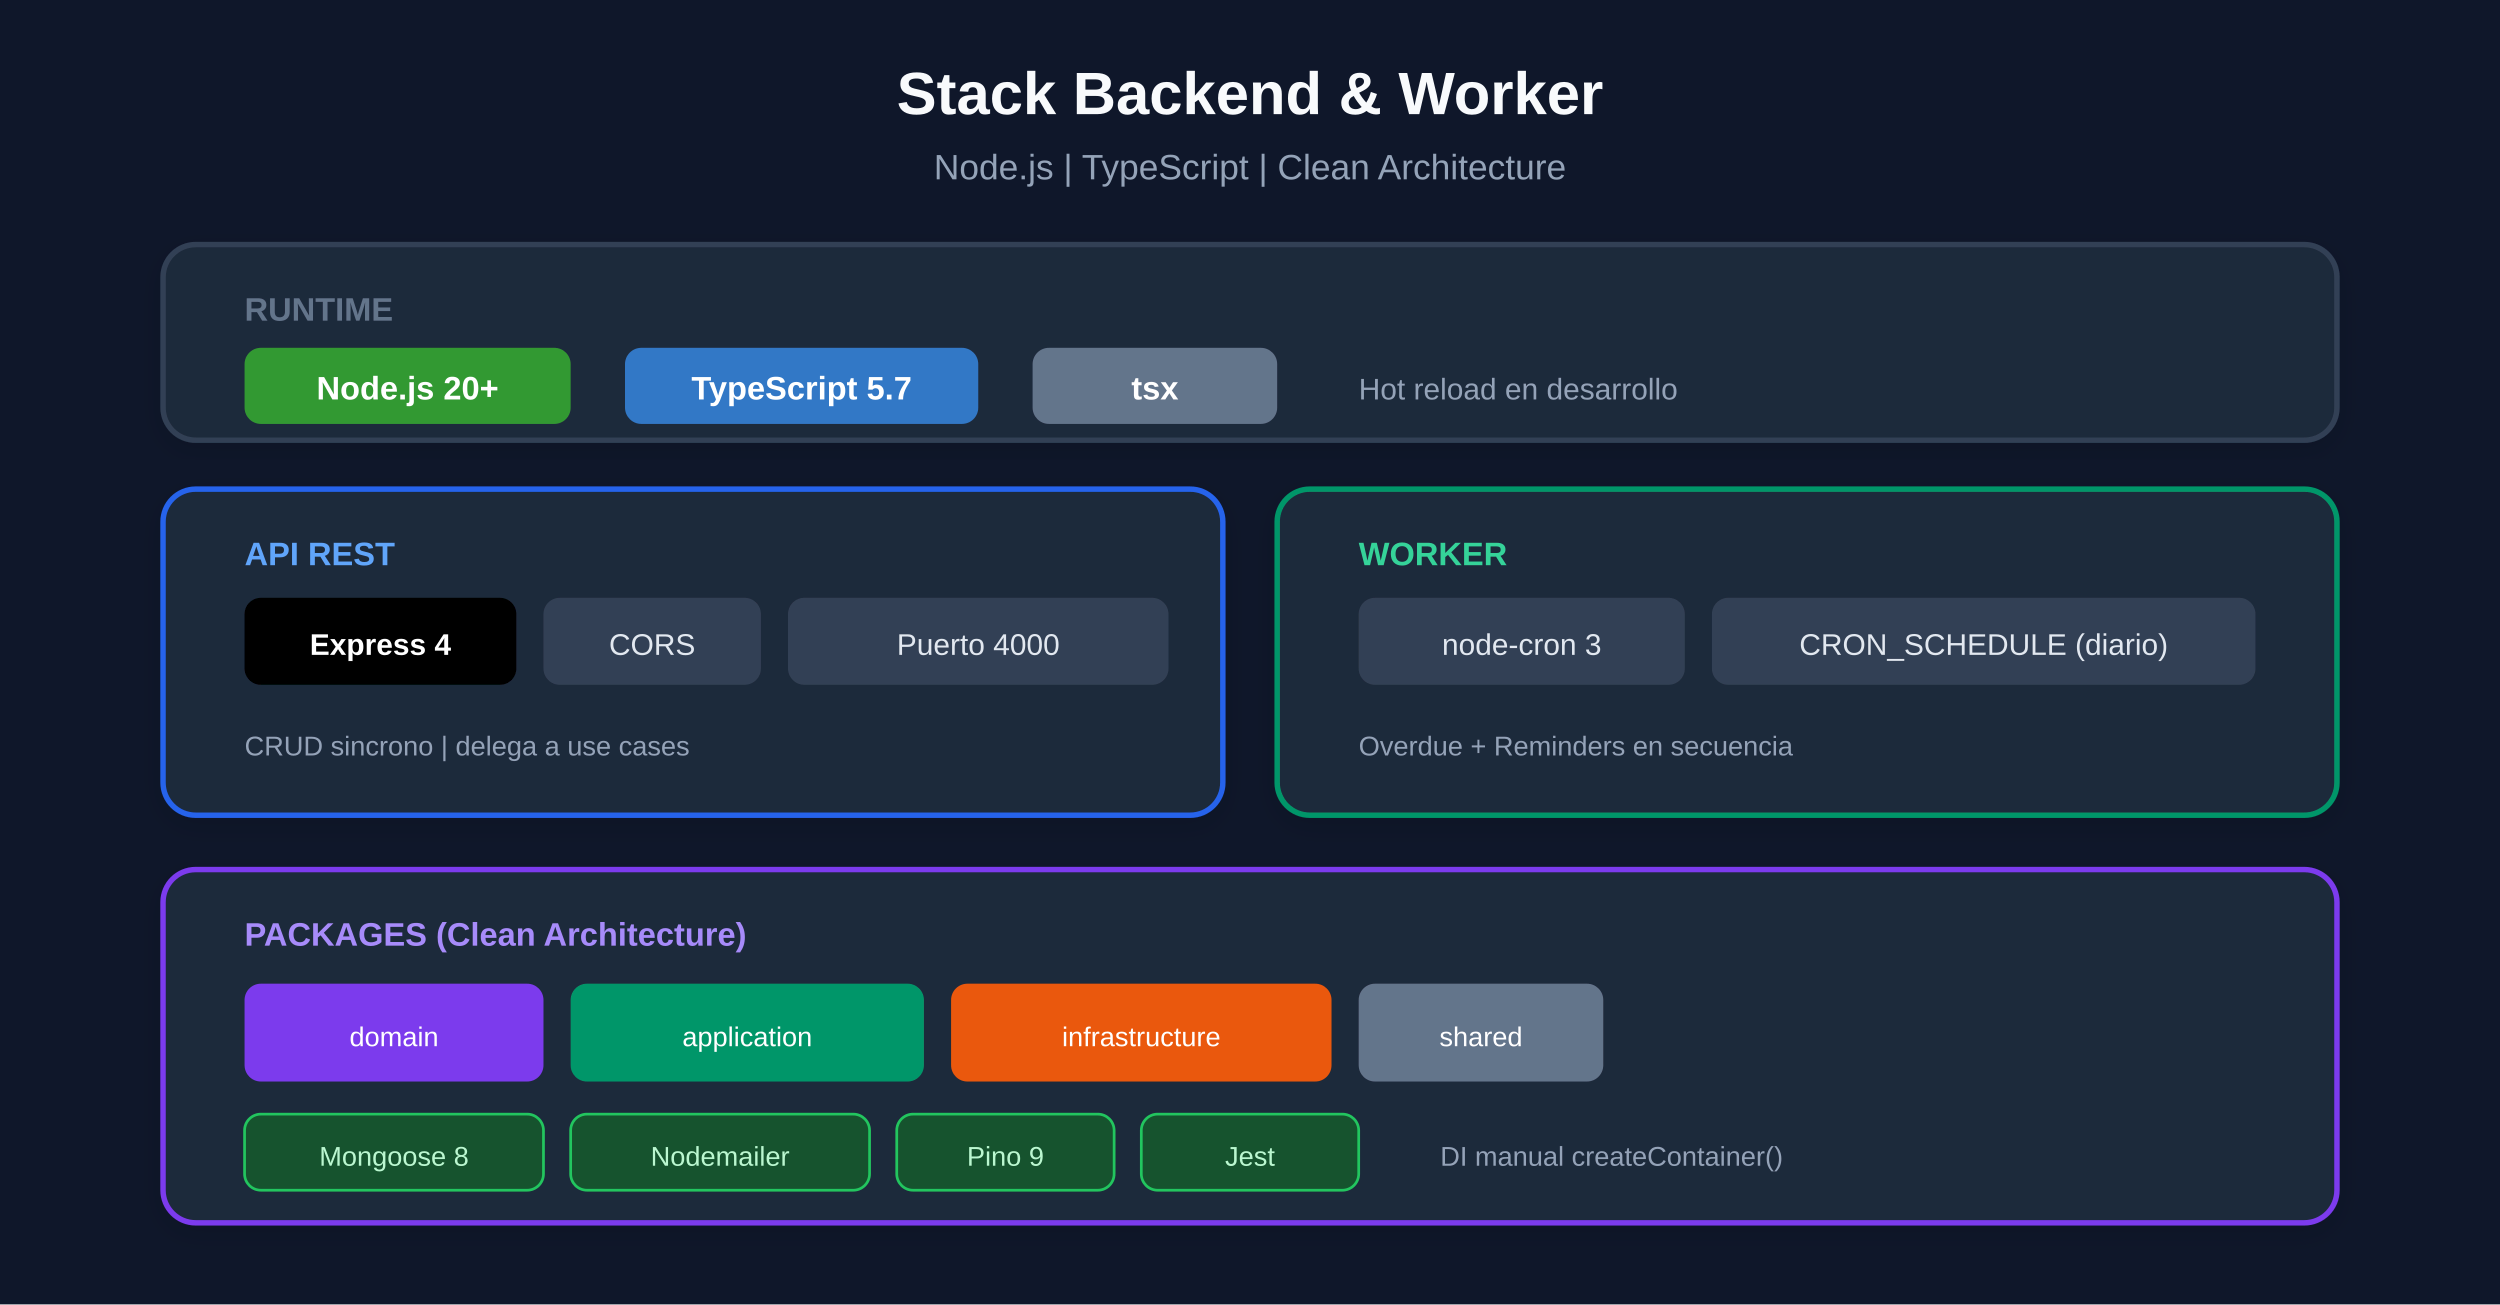
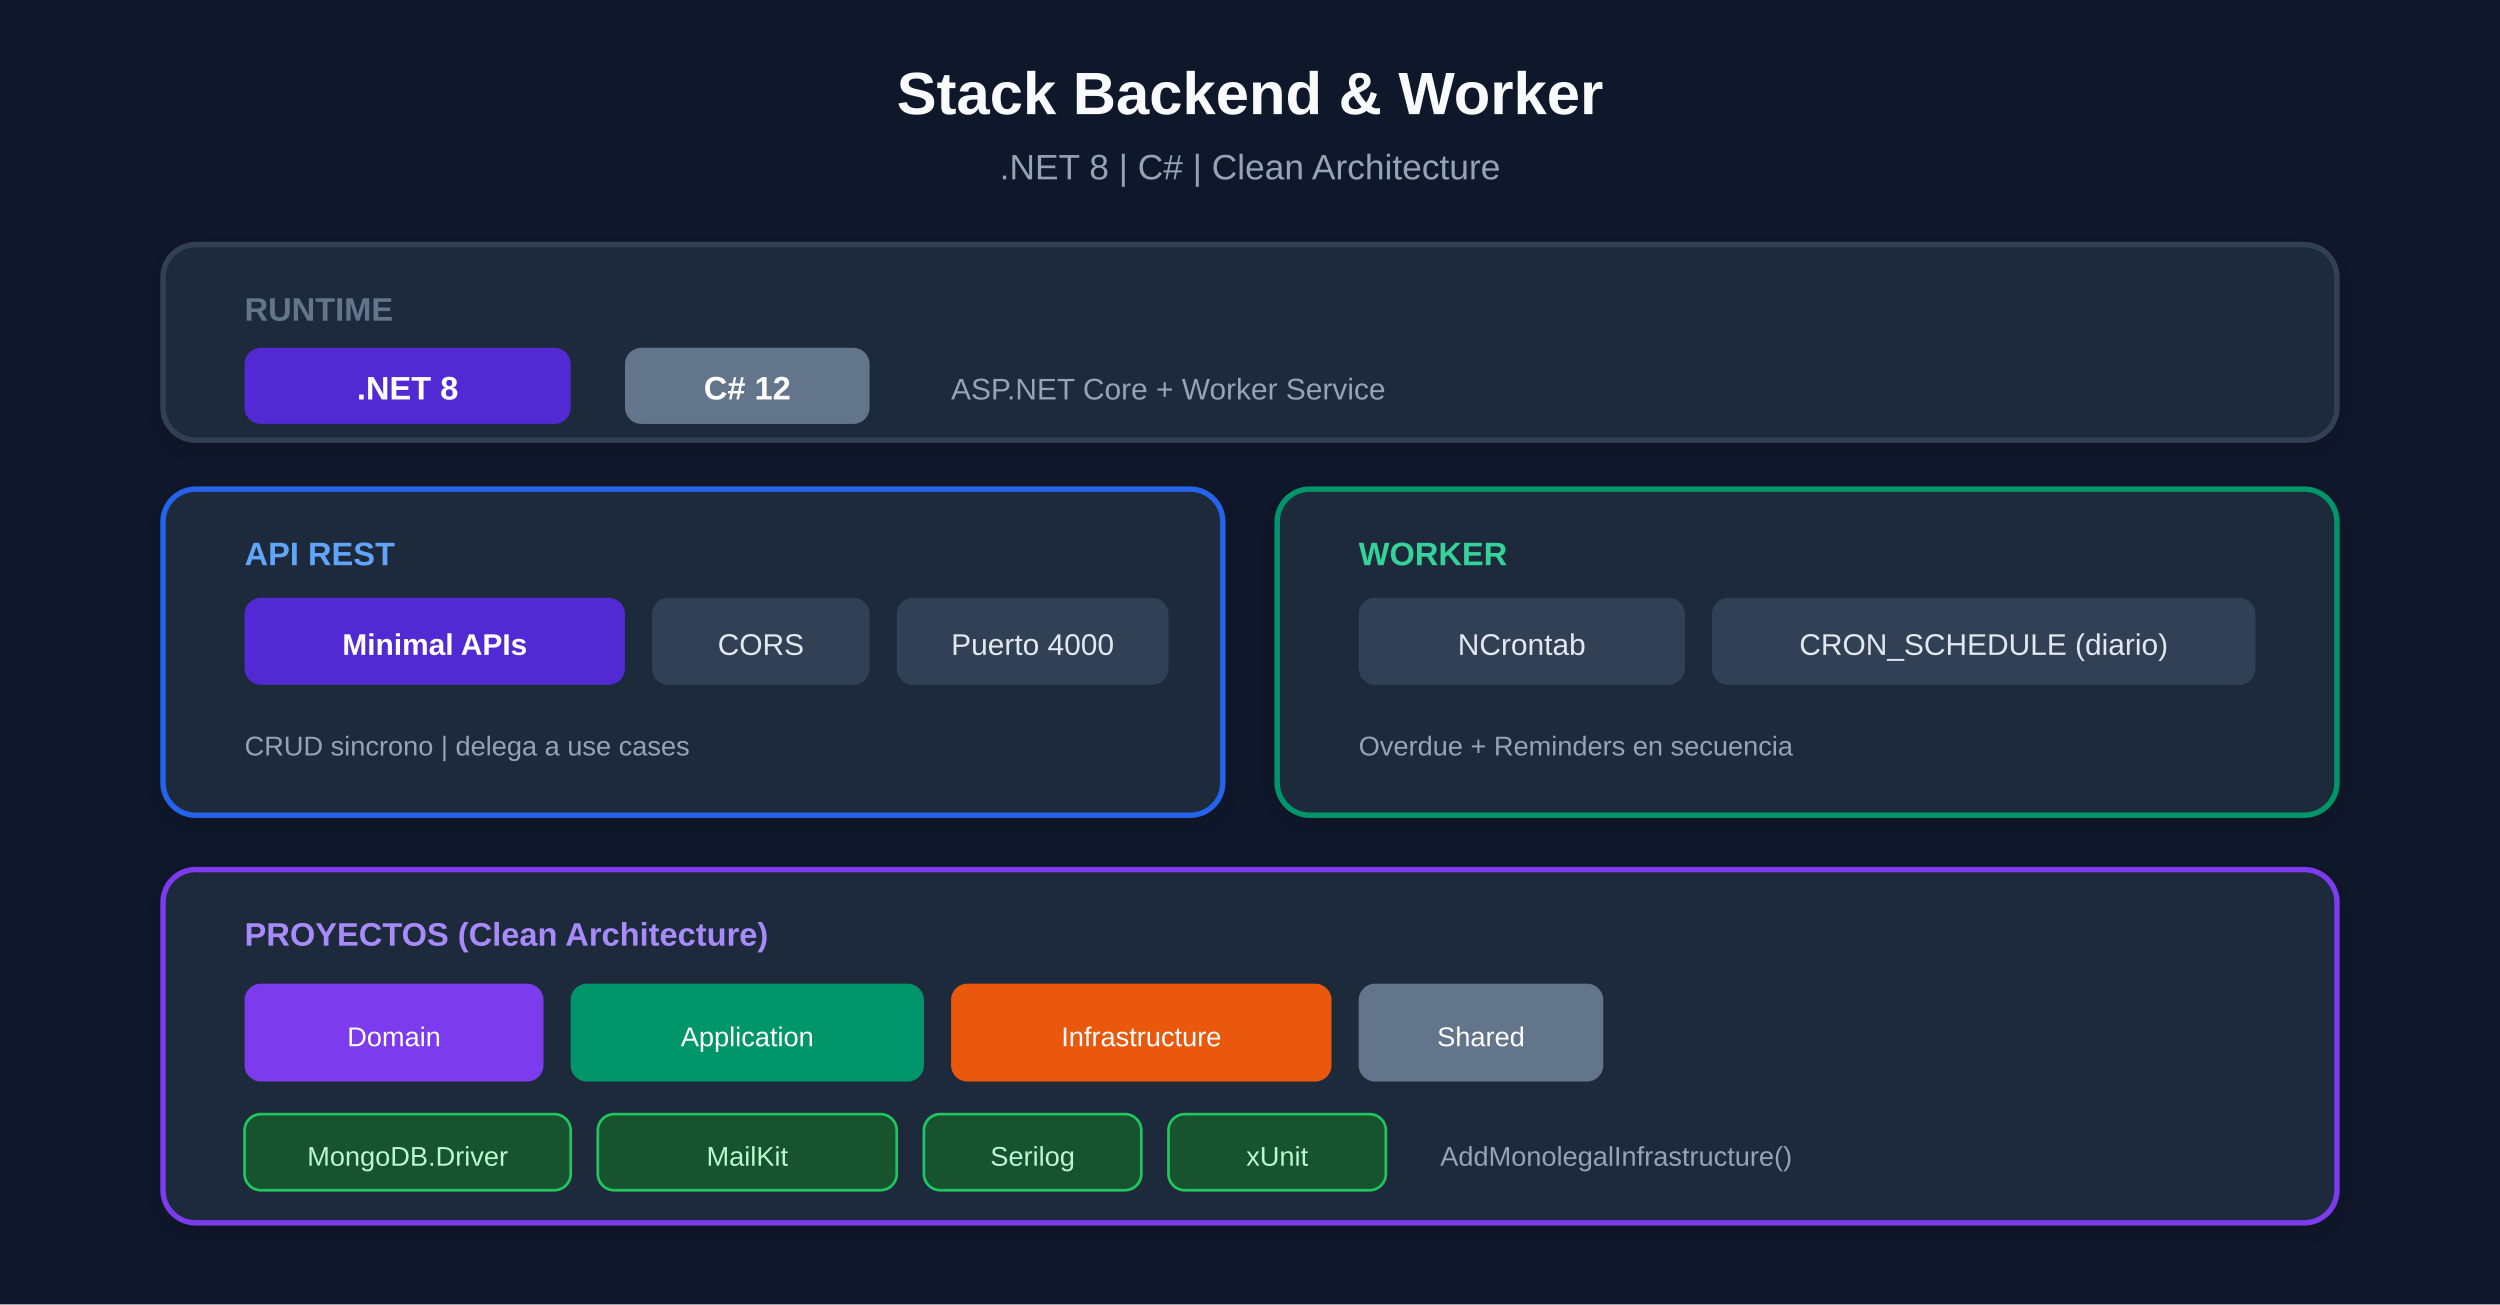
<svg xmlns="http://www.w3.org/2000/svg" viewBox="0 0 920 480" font-family="Arial, Helvetica, sans-serif">
  <defs>
    <filter id="shadow">
      <feDropShadow dx="0" dy="3" stdDeviation="5" flood-opacity="0.12" />
    </filter>
  </defs>
  <rect width="920" height="480" fill="#0f172a" />
  <text x="460" y="42" text-anchor="middle" font-size="22" font-weight="700" fill="#f8fafc">Stack Backend &amp; Worker</text>
-   <text x="460" y="66" text-anchor="middle" font-size="13" fill="#94a3b8">Node.js | TypeScript | Clean Architecture</text>
+   <text x="460" y="66" text-anchor="middle" font-size="13" fill="#94a3b8">.NET 8 | C# | Clean Architecture</text>
  <g filter="url(#shadow)">
    <rect x="60" y="90" width="800" height="72" rx="12" fill="#1e293b" stroke="#334155" stroke-width="2" />
    <text x="90" y="118" font-size="12" font-weight="700" fill="#64748b">RUNTIME</text>
-     <rect x="90" y="128" width="120" height="28" rx="6" fill="#339933" />
-     <text x="150" y="147" text-anchor="middle" font-size="12" font-weight="600" fill="#fff">Node.js 20+</text>
-     <rect x="230" y="128" width="130" height="28" rx="6" fill="#3178c6" />
-     <text x="295" y="147" text-anchor="middle" font-size="12" font-weight="600" fill="#fff">TypeScript 5.7</text>
-     <rect x="380" y="128" width="90" height="28" rx="6" fill="#64748b" />
-     <text x="425" y="147" text-anchor="middle" font-size="12" font-weight="600" fill="#fff">tsx</text>
-     <text x="500" y="147" font-size="11" fill="#94a3b8">Hot reload en desarrollo</text>
+     <rect x="90" y="128" width="120" height="28" rx="6" fill="#512bd4" />
+     <text x="150" y="147" text-anchor="middle" font-size="12" font-weight="600" fill="#fff">.NET 8</text>
+     <rect x="230" y="128" width="90" height="28" rx="6" fill="#64748b" />
+     <text x="275" y="147" text-anchor="middle" font-size="12" font-weight="600" fill="#fff">C# 12</text>
+     <text x="350" y="147" font-size="11" fill="#94a3b8">ASP.NET Core + Worker Service</text>
  </g>
  <g filter="url(#shadow)">
    <rect x="60" y="180" width="390" height="120" rx="12" fill="#1e293b" stroke="#2563eb" stroke-width="2" />
    <text x="90" y="208" font-size="12" font-weight="700" fill="#60a5fa">API REST</text>
-     <rect x="90" y="220" width="100" height="32" rx="6" fill="#000" />
-     <text x="140" y="241" text-anchor="middle" font-size="11" font-weight="600" fill="#fff">Express 4</text>
-     <rect x="200" y="220" width="80" height="32" rx="6" fill="#334155" />
-     <text x="240" y="241" text-anchor="middle" font-size="11" fill="#e2e8f0">CORS</text>
-     <rect x="290" y="220" width="140" height="32" rx="6" fill="#334155" />
-     <text x="360" y="241" text-anchor="middle" font-size="11" fill="#e2e8f0">Puerto 4000</text>
+     <rect x="90" y="220" width="140" height="32" rx="6" fill="#512bd4" />
+     <text x="160" y="241" text-anchor="middle" font-size="11" font-weight="600" fill="#fff">Minimal APIs</text>
+     <rect x="240" y="220" width="80" height="32" rx="6" fill="#334155" />
+     <text x="280" y="241" text-anchor="middle" font-size="11" fill="#e2e8f0">CORS</text>
+     <rect x="330" y="220" width="100" height="32" rx="6" fill="#334155" />
+     <text x="380" y="241" text-anchor="middle" font-size="11" fill="#e2e8f0">Puerto 4000</text>
    <text x="90" y="278" font-size="10" fill="#94a3b8">CRUD sincrono | delega a use cases</text>
  </g>
  <g filter="url(#shadow)">
    <rect x="470" y="180" width="390" height="120" rx="12" fill="#1e293b" stroke="#059669" stroke-width="2" />
    <text x="500" y="208" font-size="12" font-weight="700" fill="#34d399">WORKER</text>
    <rect x="500" y="220" width="120" height="32" rx="6" fill="#334155" />
-     <text x="560" y="241" text-anchor="middle" font-size="11" fill="#e2e8f0">node-cron 3</text>
+     <text x="560" y="241" text-anchor="middle" font-size="11" fill="#e2e8f0">NCrontab</text>
    <rect x="630" y="220" width="200" height="32" rx="6" fill="#334155" />
    <text x="730" y="241" text-anchor="middle" font-size="11" fill="#e2e8f0">CRON_SCHEDULE (diario)</text>
    <text x="500" y="278" font-size="10" fill="#94a3b8">Overdue + Reminders en secuencia</text>
  </g>
  <g filter="url(#shadow)">
    <rect x="60" y="320" width="800" height="130" rx="12" fill="#1e293b" stroke="#7c3aed" stroke-width="2" />
-     <text x="90" y="348" font-size="12" font-weight="700" fill="#a78bfa">PACKAGES (Clean Architecture)</text>
+     <text x="90" y="348" font-size="12" font-weight="700" fill="#a78bfa">PROYECTOS (Clean Architecture)</text>
    <rect x="90" y="362" width="110" height="36" rx="6" fill="#7c3aed" />
-     <text x="145" y="385" text-anchor="middle" font-size="10" fill="#fff">domain</text>
+     <text x="145" y="385" text-anchor="middle" font-size="10" fill="#fff">Domain</text>
    <rect x="210" y="362" width="130" height="36" rx="6" fill="#059669" />
-     <text x="275" y="385" text-anchor="middle" font-size="10" fill="#fff">application</text>
+     <text x="275" y="385" text-anchor="middle" font-size="10" fill="#fff">Application</text>
    <rect x="350" y="362" width="140" height="36" rx="6" fill="#ea580c" />
-     <text x="420" y="385" text-anchor="middle" font-size="10" fill="#fff">infrastructure</text>
+     <text x="420" y="385" text-anchor="middle" font-size="10" fill="#fff">Infrastructure</text>
    <rect x="500" y="362" width="90" height="36" rx="6" fill="#64748b" />
-     <text x="545" y="385" text-anchor="middle" font-size="10" fill="#fff">shared</text>
-     <rect x="90" y="410" width="110" height="28" rx="6" fill="#14532d" stroke="#22c55e" />
-     <text x="145" y="429" text-anchor="middle" font-size="10" fill="#bbf7d0">Mongoose 8</text>
-     <rect x="210" y="410" width="110" height="28" rx="6" fill="#14532d" stroke="#22c55e" />
-     <text x="265" y="429" text-anchor="middle" font-size="10" fill="#bbf7d0">Nodemailer</text>
-     <rect x="330" y="410" width="80" height="28" rx="6" fill="#14532d" stroke="#22c55e" />
-     <text x="370" y="429" text-anchor="middle" font-size="10" fill="#bbf7d0">Pino 9</text>
-     <rect x="420" y="410" width="80" height="28" rx="6" fill="#14532d" stroke="#22c55e" />
-     <text x="460" y="429" text-anchor="middle" font-size="10" fill="#bbf7d0">Jest</text>
-     <text x="530" y="429" font-size="10" fill="#94a3b8">DI manual createContainer()</text>
+     <text x="545" y="385" text-anchor="middle" font-size="10" fill="#fff">Shared</text>
+     <rect x="90" y="410" width="120" height="28" rx="6" fill="#14532d" stroke="#22c55e" />
+     <text x="150" y="429" text-anchor="middle" font-size="10" fill="#bbf7d0">MongoDB.Driver</text>
+     <rect x="220" y="410" width="110" height="28" rx="6" fill="#14532d" stroke="#22c55e" />
+     <text x="275" y="429" text-anchor="middle" font-size="10" fill="#bbf7d0">MailKit</text>
+     <rect x="340" y="410" width="80" height="28" rx="6" fill="#14532d" stroke="#22c55e" />
+     <text x="380" y="429" text-anchor="middle" font-size="10" fill="#bbf7d0">Serilog</text>
+     <rect x="430" y="410" width="80" height="28" rx="6" fill="#14532d" stroke="#22c55e" />
+     <text x="470" y="429" text-anchor="middle" font-size="10" fill="#bbf7d0">xUnit</text>
+     <text x="530" y="429" font-size="10" fill="#94a3b8">AddMonolegalInfrastructure()</text>
  </g>
</svg>
